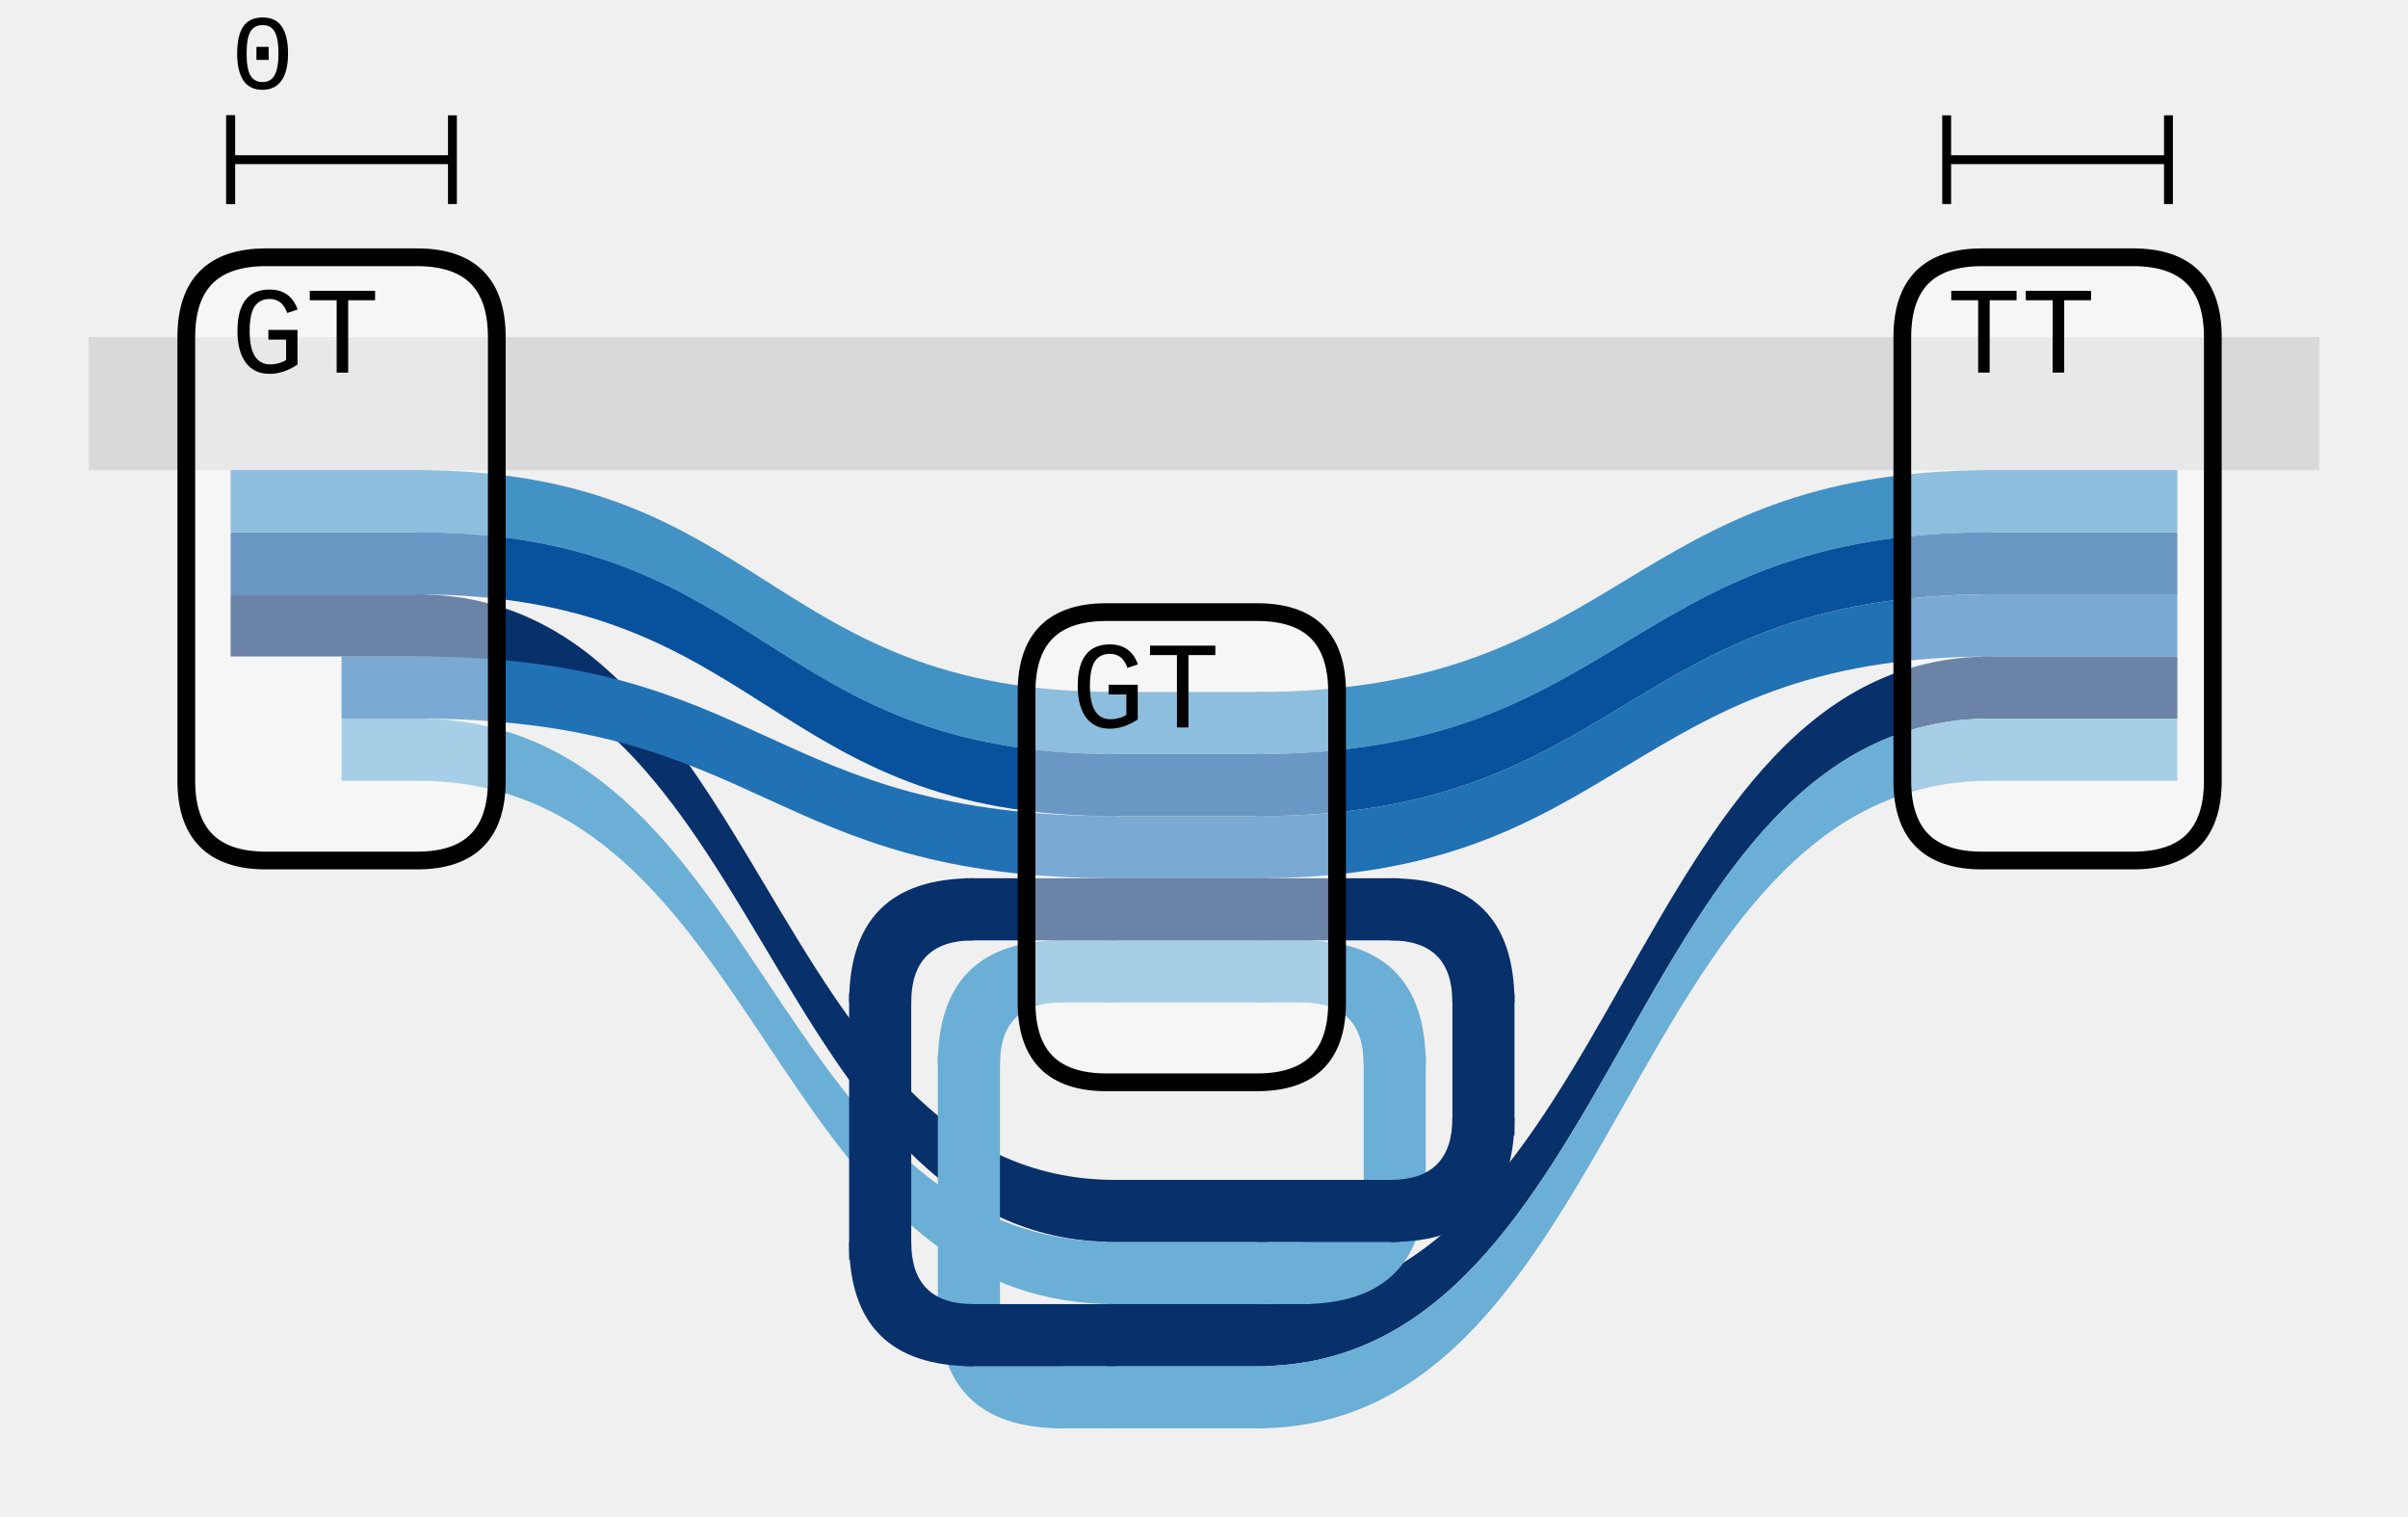
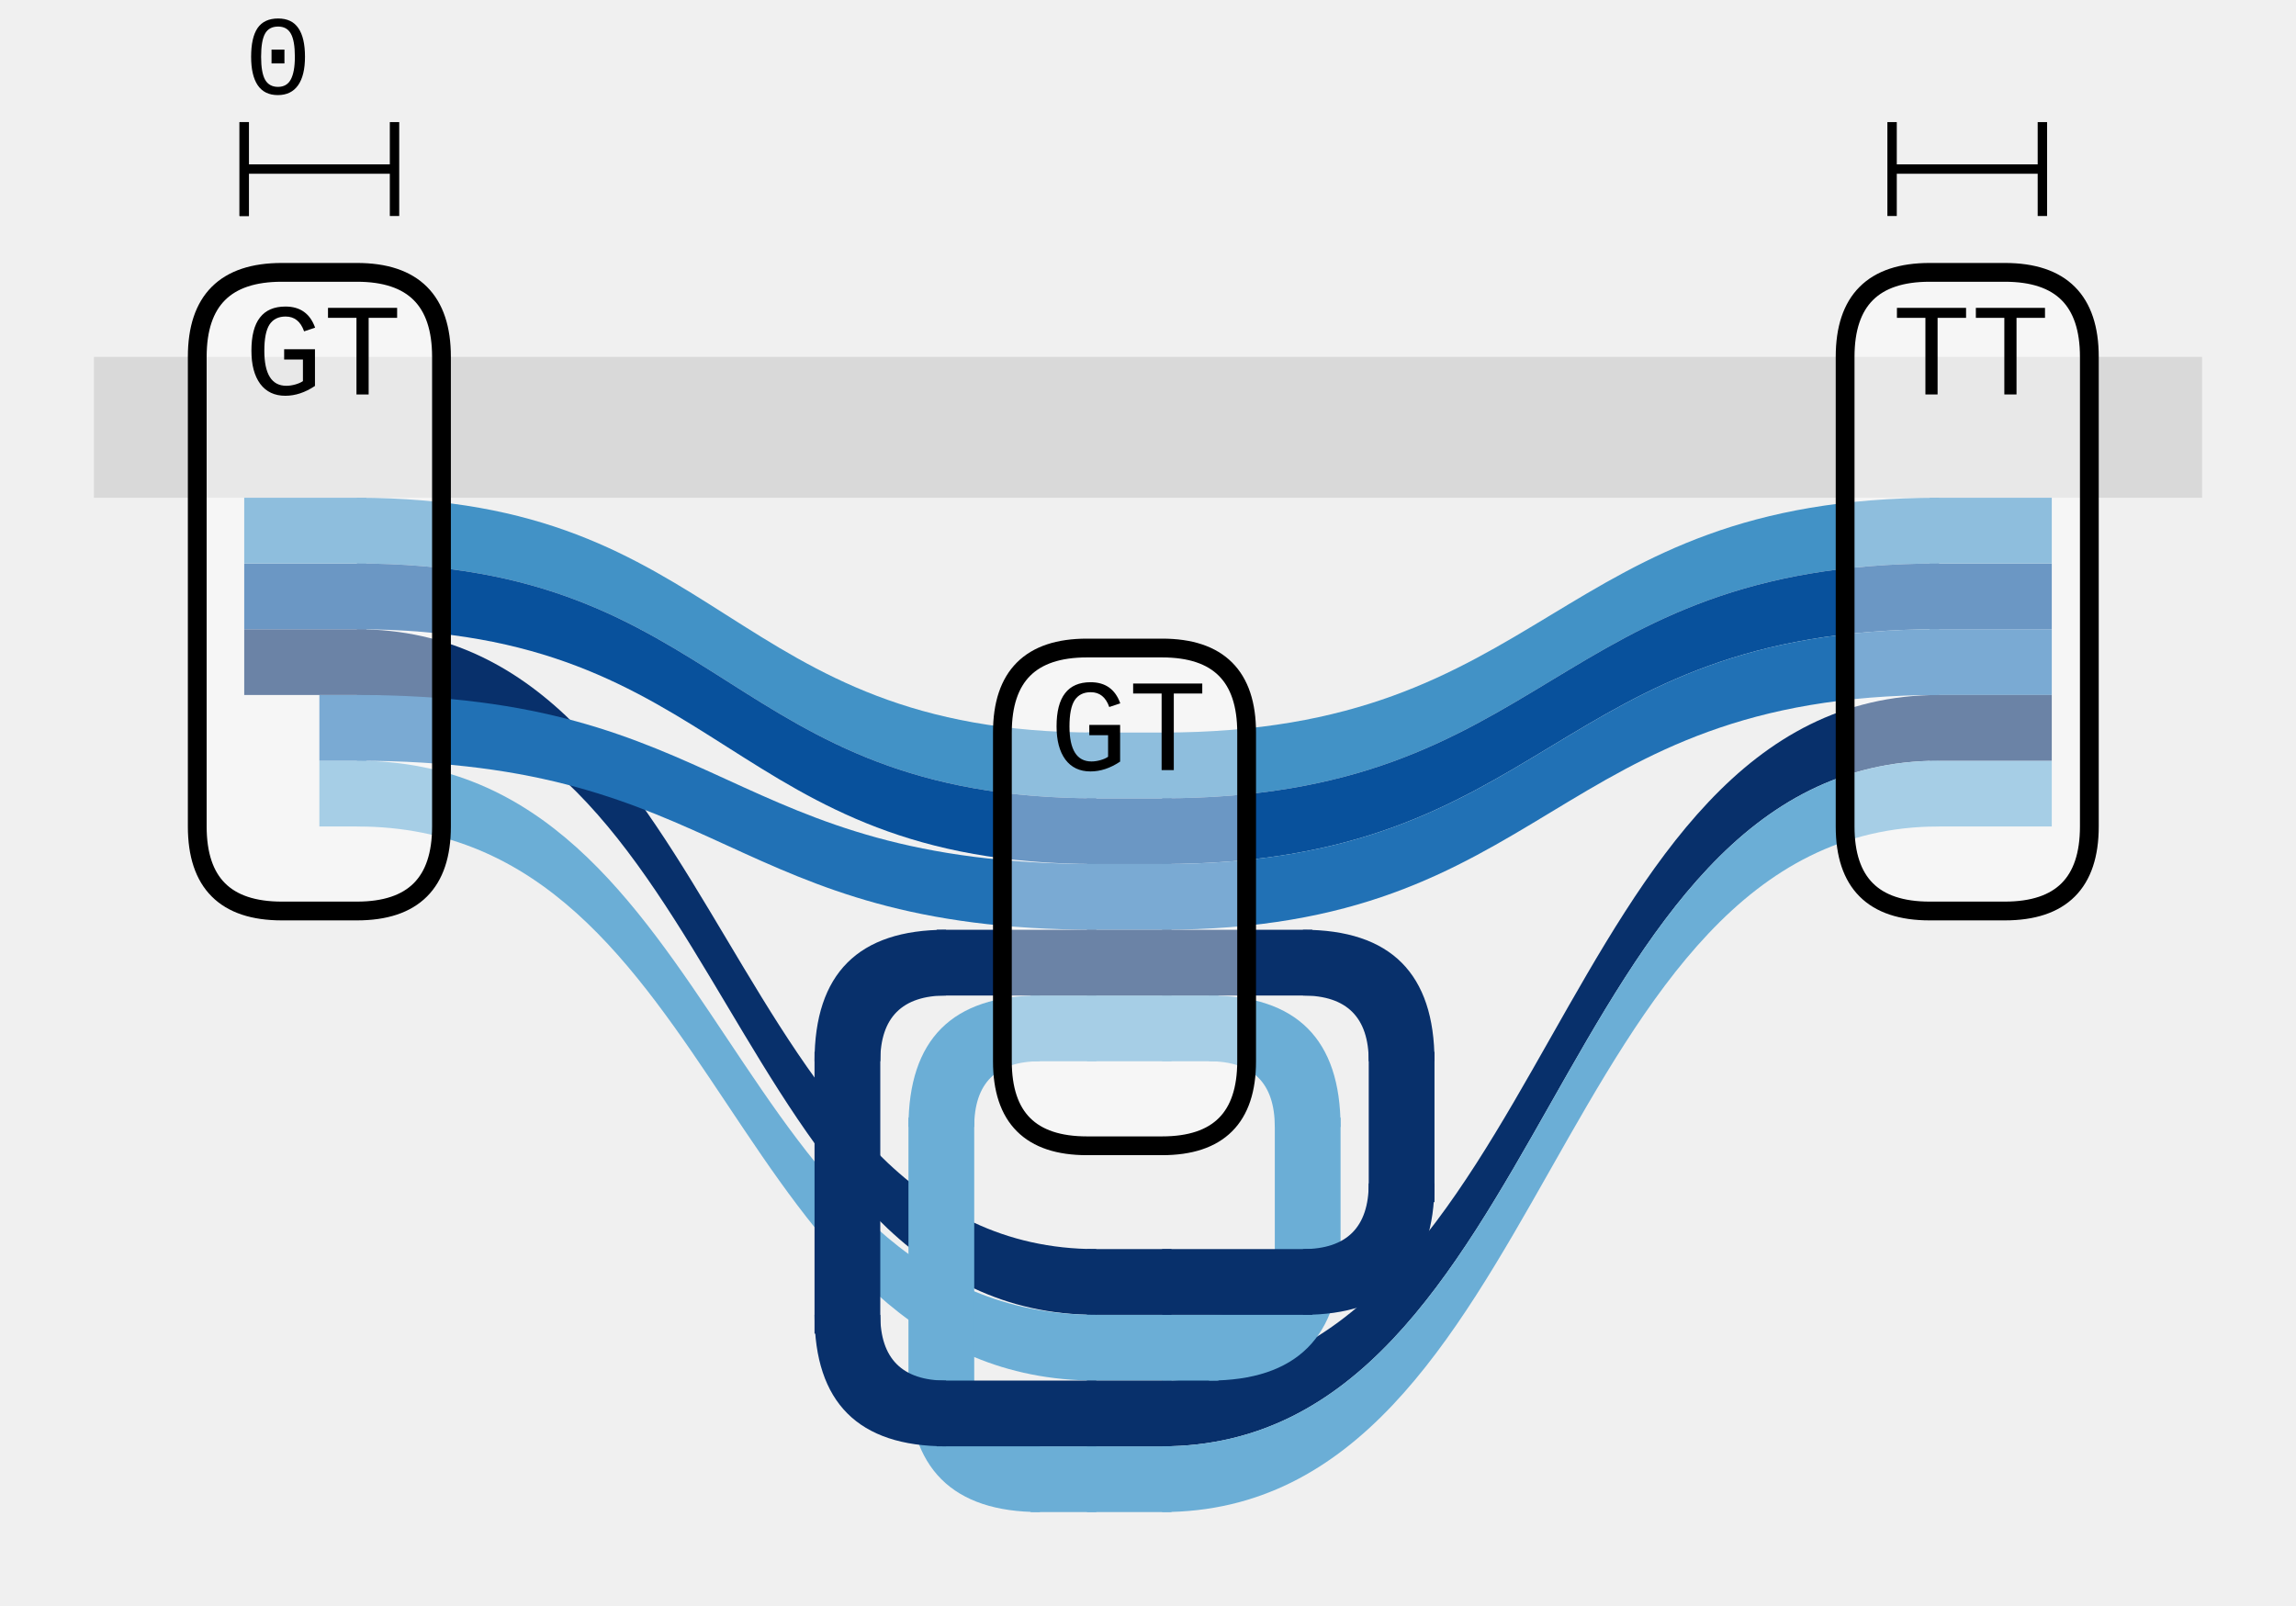
- <svg xmlns="http://www.w3.org/2000/svg" id="tubemap" viewBox="-10 -18 271.429 171">
+ <svg xmlns="http://www.w3.org/2000/svg" id="tubemap" viewBox="-10 -18 244.429 171">
  <g>
    <defs>
      <pattern id="patternA" width="7" height="7" patternUnits="userSpaceOnUse" patternTransform="rotate(45)">
        <rect x="0" y="0" width="7" height="7" fill="#FFFFFF" />
        <rect x="0" y="0" width="3" height="3" fill="#505050" />
        <rect x="4" y="0" width="3" height="3" fill="#505050" />
        <rect x="0" y="4" width="3" height="3" fill="#505050" />
        <rect x="4" y="4" width="3" height="3" fill="#505050" />
      </pattern>
    </defs>
    <g class="track">
-       <rect x="0" y="20" width="251.429" height="15" style="fill: rgb(217, 217, 217); fill-opacity: 1;" trackID="0" trackName="GRCh38.chr14" class="track0" color="#d9d9d9" />
-       <rect x="28.5" y="63" width="9.5" height="7" style="fill: rgb(107, 174, 214); fill-opacity: 1;" trackID="5" trackName="Read4" class="track5" color="#6baed6" />
-       <rect x="114.714" y="122" width="18" height="7" style="fill: rgb(107, 174, 214); fill-opacity: 1;" trackID="5" trackName="Read4" class="track5" color="#6baed6" />
-       <rect x="114.714" y="88" width="18" height="7" style="fill: rgb(107, 174, 214); fill-opacity: 1;" trackID="5" trackName="Read4" class="track5" color="#6baed6" />
-       <rect x="114.714" y="136" width="18" height="7" style="fill: rgb(107, 174, 214); fill-opacity: 1;" trackID="5" trackName="Read4" class="track5" color="#6baed6" />
-       <rect x="213.429" y="63" width="22" height="7" style="fill: rgb(107, 174, 214); fill-opacity: 1;" trackID="5" trackName="Read4" class="track5" color="#6baed6" />
-       <rect x="28.5" y="56" width="9.5" height="7" style="fill: rgb(33, 113, 181); fill-opacity: 1;" trackID="2" trackName="Read1" class="track2" color="#2171b5" />
-       <rect x="114.714" y="74" width="18" height="7" style="fill: rgb(33, 113, 181); fill-opacity: 1;" trackID="2" trackName="Read1" class="track2" color="#2171b5" />
-       <rect x="213.429" y="49" width="22" height="7" style="fill: rgb(33, 113, 181); fill-opacity: 1;" trackID="2" trackName="Read1" class="track2" color="#2171b5" />
-       <rect x="16" y="49" width="22" height="7" style="fill: rgb(8, 48, 107); fill-opacity: 1;" trackID="4" trackName="Read3" class="track4" color="#08306b" />
-       <rect x="114.714" y="115" width="18" height="7" style="fill: rgb(8, 48, 107); fill-opacity: 1;" trackID="4" trackName="Read3" class="track4" color="#08306b" />
-       <rect x="114.714" y="81" width="18" height="7" style="fill: rgb(8, 48, 107); fill-opacity: 1;" trackID="4" trackName="Read3" class="track4" color="#08306b" />
-       <rect x="114.714" y="129" width="18" height="7" style="fill: rgb(8, 48, 107); fill-opacity: 1;" trackID="4" trackName="Read3" class="track4" color="#08306b" />
-       <rect x="213.429" y="56" width="22" height="7" style="fill: rgb(8, 48, 107); fill-opacity: 1;" trackID="4" trackName="Read3" class="track4" color="#08306b" />
-       <rect x="16" y="42" width="22" height="7" style="fill: rgb(8, 81, 156); fill-opacity: 1;" trackID="3" trackName="Read2" class="track3" color="#08519c" />
-       <rect x="114.714" y="67" width="18" height="7" style="fill: rgb(8, 81, 156); fill-opacity: 1;" trackID="3" trackName="Read2" class="track3" color="#08519c" />
-       <rect x="213.429" y="42" width="22" height="7" style="fill: rgb(8, 81, 156); fill-opacity: 1;" trackID="3" trackName="Read2" class="track3" color="#08519c" />
-       <rect x="16" y="35" width="22" height="7" style="fill: rgb(66, 146, 198); fill-opacity: 1;" trackID="1" trackName="Read0" class="track1" color="#4292c6" />
-       <rect x="114.714" y="60" width="18" height="7" style="fill: rgb(66, 146, 198); fill-opacity: 1;" trackID="1" trackName="Read0" class="track1" color="#4292c6" />
-       <rect x="213.429" y="35" width="22" height="7" style="fill: rgb(66, 146, 198); fill-opacity: 1;" trackID="1" trackName="Read0" class="track1" color="#4292c6" />
-       <path d="M 131.714 129 C 173.071 129 173.071 56 214.429 56 V 63 C 173.071 63 173.071 136 131.714 136 Z" style="fill: rgb(8, 48, 107); fill-opacity: 1;" trackID="4" trackName="Read3" class="track4" color="#08306b" />
-       <path d="M 131.714 136 C 173.071 136 173.071 63 214.429 63 V 70 C 173.071 70 173.071 143 131.714 143 Z" style="fill: rgb(107, 174, 214); fill-opacity: 1;" trackID="5" trackName="Read4" class="track5" color="#6baed6" />
-       <path d="M 131.714 60 C 173.071 60 173.071 35 214.429 35 V 42 C 173.071 42 173.071 67 131.714 67 Z" style="fill: rgb(66, 146, 198); fill-opacity: 1;" trackID="1" trackName="Read0" class="track1" color="#4292c6" />
-       <path d="M 131.714 67 C 173.071 67 173.071 42 214.429 42 V 49 C 173.071 49 173.071 74 131.714 74 Z" style="fill: rgb(8, 81, 156); fill-opacity: 1;" trackID="3" trackName="Read2" class="track3" color="#08519c" />
-       <path d="M 131.714 74 C 173.071 74 173.071 49 214.429 49 V 56 C 173.071 56 173.071 81 131.714 81 Z" style="fill: rgb(33, 113, 181); fill-opacity: 1;" trackID="2" trackName="Read1" class="track2" color="#2171b5" />
-       <path d="M 37 49 C 76.357 49 76.357 115 115.714 115 V 122 C 76.357 122 76.357 56 37 56 Z" style="fill: rgb(8, 48, 107); fill-opacity: 1;" trackID="4" trackName="Read3" class="track4" color="#08306b" />
-       <path d="M 37 63 C 76.357 63 76.357 122 115.714 122 V 129 C 76.357 129 76.357 70 37 70 Z" style="fill: rgb(107, 174, 214); fill-opacity: 1;" trackID="5" trackName="Read4" class="track5" color="#6baed6" />
-       <path d="M 37 35 C 76.357 35 76.357 60 115.714 60 V 67 C 76.357 67 76.357 42 37 42 Z" style="fill: rgb(66, 146, 198); fill-opacity: 1;" trackID="1" trackName="Read0" class="track1" color="#4292c6" />
-       <path d="M 37 42 C 76.357 42 76.357 67 115.714 67 V 74 C 76.357 74 76.357 49 37 49 Z" style="fill: rgb(8, 81, 156); fill-opacity: 1;" trackID="3" trackName="Read2" class="track3" color="#08519c" />
-       <path d="M 37 56 C 76.357 56 76.357 74 115.714 74 V 81 C 76.357 81 76.357 63 37 63 Z" style="fill: rgb(33, 113, 181); fill-opacity: 1;" trackID="2" trackName="Read1" class="track2" color="#2171b5" />
-       <rect x="131.714" y="122" width="6" height="7" style="fill: rgb(107, 174, 214);" trackID="5" trackName="Read4" class="track5" color="#6baed6" />
-       <rect x="143.714" y="101" width="7" height="16" style="fill: rgb(107, 174, 214);" trackID="5" trackName="Read4" class="track5" color="#6baed6" />
-       <rect x="131.714" y="88" width="6" height="7" style="fill: rgb(107, 174, 214);" trackID="5" trackName="Read4" class="track5" color="#6baed6" />
-       <rect x="108.714" y="88" width="7" height="7" style="fill: rgb(107, 174, 214);" trackID="5" trackName="Read4" class="track5" color="#6baed6" />
-       <rect x="95.714" y="101" width="7" height="30" style="fill: rgb(107, 174, 214);" trackID="5" trackName="Read4" class="track5" color="#6baed6" />
-       <rect x="108.714" y="136" width="7" height="7" style="fill: rgb(107, 174, 214);" trackID="5" trackName="Read4" class="track5" color="#6baed6" />
-       <path d="M 136.714 122 Q 143.714 122 143.714 115 H 150.714 Q 150.714 129 136.714 129 Z " style="fill: rgb(107, 174, 214);" trackID="5" class="track5" color="#6baed6" />
-       <path d="M 136.714 88 Q 150.714 88 150.714 102 H 143.714 Q 143.714 95 136.714 95 Z " style="fill: rgb(107, 174, 214);" trackID="5" class="track5" color="#6baed6" />
-       <path d="M 109.714 136 Q 102.714 136 102.714 129 H 95.714 Q 95.714 143 109.714 143 Z " style="fill: rgb(107, 174, 214);" trackID="5" class="track5" color="#6baed6" />
-       <path d="M 109.714 88 Q 95.714 88 95.714 102 H 102.714 Q 102.714 95 109.714 95 Z " style="fill: rgb(107, 174, 214);" trackID="5" class="track5" color="#6baed6" />
-       <rect x="131.714" y="115" width="16" height="7" style="fill: rgb(8, 48, 107);" trackID="4" trackName="Read3" class="track4" color="#08306b" />
-       <rect x="153.714" y="94" width="7" height="16" style="fill: rgb(8, 48, 107);" trackID="4" trackName="Read3" class="track4" color="#08306b" />
-       <rect x="131.714" y="81" width="16" height="7" style="fill: rgb(8, 48, 107);" trackID="4" trackName="Read3" class="track4" color="#08306b" />
-       <rect x="98.714" y="81" width="17" height="7" style="fill: rgb(8, 48, 107);" trackID="4" trackName="Read3" class="track4" color="#08306b" />
-       <rect x="85.714" y="94" width="7" height="30" style="fill: rgb(8, 48, 107);" trackID="4" trackName="Read3" class="track4" color="#08306b" />
-       <rect x="98.714" y="129" width="17" height="7" style="fill: rgb(8, 48, 107);" trackID="4" trackName="Read3" class="track4" color="#08306b" />
-       <path d="M 146.714 115 Q 153.714 115 153.714 108 H 160.714 Q 160.714 122 146.714 122 Z " style="fill: rgb(8, 48, 107);" trackID="4" class="track4" color="#08306b" />
-       <path d="M 146.714 81 Q 160.714 81 160.714 95 H 153.714 Q 153.714 88 146.714 88 Z " style="fill: rgb(8, 48, 107);" trackID="4" class="track4" color="#08306b" />
-       <path d="M 99.714 129 Q 92.714 129 92.714 122 H 85.714 Q 85.714 136 99.714 136 Z " style="fill: rgb(8, 48, 107);" trackID="4" class="track4" color="#08306b" />
-       <path d="M 99.714 81 Q 85.714 81 85.714 95 H 92.714 Q 92.714 88 99.714 88 Z " style="fill: rgb(8, 48, 107);" trackID="4" class="track4" color="#08306b" />
+       <rect x="0" y="20" width="224.429" height="15" style="fill: rgb(217, 217, 217); fill-opacity: 1;" trackID="0" trackName="GRCh38.chr14" class="track0" color="#d9d9d9" />
+       <rect x="24" y="63" width="5" height="7" style="fill: rgb(107, 174, 214); fill-opacity: 1;" trackID="5" trackName="Read4" class="track5" color="#6baed6" />
+       <rect x="105.714" y="122" width="9" height="7" style="fill: rgb(107, 174, 214); fill-opacity: 1;" trackID="5" trackName="Read4" class="track5" color="#6baed6" />
+       <rect x="105.714" y="88" width="9" height="7" style="fill: rgb(107, 174, 214); fill-opacity: 1;" trackID="5" trackName="Read4" class="track5" color="#6baed6" />
+       <rect x="105.714" y="136" width="9" height="7" style="fill: rgb(107, 174, 214); fill-opacity: 1;" trackID="5" trackName="Read4" class="track5" color="#6baed6" />
+       <rect x="195.429" y="63" width="13" height="7" style="fill: rgb(107, 174, 214); fill-opacity: 1;" trackID="5" trackName="Read4" class="track5" color="#6baed6" />
+       <rect x="24" y="56" width="5" height="7" style="fill: rgb(33, 113, 181); fill-opacity: 1;" trackID="2" trackName="Read1" class="track2" color="#2171b5" />
+       <rect x="105.714" y="74" width="9" height="7" style="fill: rgb(33, 113, 181); fill-opacity: 1;" trackID="2" trackName="Read1" class="track2" color="#2171b5" />
+       <rect x="195.429" y="49" width="13" height="7" style="fill: rgb(33, 113, 181); fill-opacity: 1;" trackID="2" trackName="Read1" class="track2" color="#2171b5" />
+       <rect x="16" y="49" width="13" height="7" style="fill: rgb(8, 48, 107); fill-opacity: 1;" trackID="4" trackName="Read3" class="track4" color="#08306b" />
+       <rect x="105.714" y="115" width="9" height="7" style="fill: rgb(8, 48, 107); fill-opacity: 1;" trackID="4" trackName="Read3" class="track4" color="#08306b" />
+       <rect x="105.714" y="81" width="9" height="7" style="fill: rgb(8, 48, 107); fill-opacity: 1;" trackID="4" trackName="Read3" class="track4" color="#08306b" />
+       <rect x="105.714" y="129" width="9" height="7" style="fill: rgb(8, 48, 107); fill-opacity: 1;" trackID="4" trackName="Read3" class="track4" color="#08306b" />
+       <rect x="195.429" y="56" width="13" height="7" style="fill: rgb(8, 48, 107); fill-opacity: 1;" trackID="4" trackName="Read3" class="track4" color="#08306b" />
+       <rect x="16" y="42" width="13" height="7" style="fill: rgb(8, 81, 156); fill-opacity: 1;" trackID="3" trackName="Read2" class="track3" color="#08519c" />
+       <rect x="105.714" y="67" width="9" height="7" style="fill: rgb(8, 81, 156); fill-opacity: 1;" trackID="3" trackName="Read2" class="track3" color="#08519c" />
+       <rect x="195.429" y="42" width="13" height="7" style="fill: rgb(8, 81, 156); fill-opacity: 1;" trackID="3" trackName="Read2" class="track3" color="#08519c" />
+       <rect x="16" y="35" width="13" height="7" style="fill: rgb(66, 146, 198); fill-opacity: 1;" trackID="1" trackName="Read0" class="track1" color="#4292c6" />
+       <rect x="105.714" y="60" width="9" height="7" style="fill: rgb(66, 146, 198); fill-opacity: 1;" trackID="1" trackName="Read0" class="track1" color="#4292c6" />
+       <rect x="195.429" y="35" width="13" height="7" style="fill: rgb(66, 146, 198); fill-opacity: 1;" trackID="1" trackName="Read0" class="track1" color="#4292c6" />
+       <path d="M 113.714 129 C 155.071 129 155.071 56 196.429 56 V 63 C 155.071 63 155.071 136 113.714 136 Z" style="fill: rgb(8, 48, 107); fill-opacity: 1;" trackID="4" trackName="Read3" class="track4" color="#08306b" />
+       <path d="M 113.714 136 C 155.071 136 155.071 63 196.429 63 V 70 C 155.071 70 155.071 143 113.714 143 Z" style="fill: rgb(107, 174, 214); fill-opacity: 1;" trackID="5" trackName="Read4" class="track5" color="#6baed6" />
+       <path d="M 113.714 60 C 155.071 60 155.071 35 196.429 35 V 42 C 155.071 42 155.071 67 113.714 67 Z" style="fill: rgb(66, 146, 198); fill-opacity: 1;" trackID="1" trackName="Read0" class="track1" color="#4292c6" />
+       <path d="M 113.714 67 C 155.071 67 155.071 42 196.429 42 V 49 C 155.071 49 155.071 74 113.714 74 Z" style="fill: rgb(8, 81, 156); fill-opacity: 1;" trackID="3" trackName="Read2" class="track3" color="#08519c" />
+       <path d="M 113.714 74 C 155.071 74 155.071 49 196.429 49 V 56 C 155.071 56 155.071 81 113.714 81 Z" style="fill: rgb(33, 113, 181); fill-opacity: 1;" trackID="2" trackName="Read1" class="track2" color="#2171b5" />
+       <path d="M 28 49 C 67.357 49 67.357 115 106.714 115 V 122 C 67.357 122 67.357 56 28 56 Z" style="fill: rgb(8, 48, 107); fill-opacity: 1;" trackID="4" trackName="Read3" class="track4" color="#08306b" />
+       <path d="M 28 63 C 67.357 63 67.357 122 106.714 122 V 129 C 67.357 129 67.357 70 28 70 Z" style="fill: rgb(107, 174, 214); fill-opacity: 1;" trackID="5" trackName="Read4" class="track5" color="#6baed6" />
+       <path d="M 28 35 C 67.357 35 67.357 60 106.714 60 V 67 C 67.357 67 67.357 42 28 42 Z" style="fill: rgb(66, 146, 198); fill-opacity: 1;" trackID="1" trackName="Read0" class="track1" color="#4292c6" />
+       <path d="M 28 42 C 67.357 42 67.357 67 106.714 67 V 74 C 67.357 74 67.357 49 28 49 Z" style="fill: rgb(8, 81, 156); fill-opacity: 1;" trackID="3" trackName="Read2" class="track3" color="#08519c" />
+       <path d="M 28 56 C 67.357 56 67.357 74 106.714 74 V 81 C 67.357 81 67.357 63 28 63 Z" style="fill: rgb(33, 113, 181); fill-opacity: 1;" trackID="2" trackName="Read1" class="track2" color="#2171b5" />
+       <rect x="113.714" y="122" width="6" height="7" style="fill: rgb(107, 174, 214);" trackID="5" trackName="Read4" class="track5" color="#6baed6" />
+       <rect x="125.714" y="101" width="7" height="16" style="fill: rgb(107, 174, 214);" trackID="5" trackName="Read4" class="track5" color="#6baed6" />
+       <rect x="113.714" y="88" width="6" height="7" style="fill: rgb(107, 174, 214);" trackID="5" trackName="Read4" class="track5" color="#6baed6" />
+       <rect x="99.714" y="88" width="7" height="7" style="fill: rgb(107, 174, 214);" trackID="5" trackName="Read4" class="track5" color="#6baed6" />
+       <rect x="86.714" y="101" width="7" height="30" style="fill: rgb(107, 174, 214);" trackID="5" trackName="Read4" class="track5" color="#6baed6" />
+       <rect x="99.714" y="136" width="7" height="7" style="fill: rgb(107, 174, 214);" trackID="5" trackName="Read4" class="track5" color="#6baed6" />
+       <path d="M 118.714 122 Q 125.714 122 125.714 115 H 132.714 Q 132.714 129 118.714 129 Z " style="fill: rgb(107, 174, 214);" trackID="5" class="track5" color="#6baed6" />
+       <path d="M 118.714 88 Q 132.714 88 132.714 102 H 125.714 Q 125.714 95 118.714 95 Z " style="fill: rgb(107, 174, 214);" trackID="5" class="track5" color="#6baed6" />
+       <path d="M 100.714 136 Q 93.714 136 93.714 129 H 86.714 Q 86.714 143 100.714 143 Z " style="fill: rgb(107, 174, 214);" trackID="5" class="track5" color="#6baed6" />
+       <path d="M 100.714 88 Q 86.714 88 86.714 102 H 93.714 Q 93.714 95 100.714 95 Z " style="fill: rgb(107, 174, 214);" trackID="5" class="track5" color="#6baed6" />
+       <rect x="113.714" y="115" width="16" height="7" style="fill: rgb(8, 48, 107);" trackID="4" trackName="Read3" class="track4" color="#08306b" />
+       <rect x="135.714" y="94" width="7" height="16" style="fill: rgb(8, 48, 107);" trackID="4" trackName="Read3" class="track4" color="#08306b" />
+       <rect x="113.714" y="81" width="16" height="7" style="fill: rgb(8, 48, 107);" trackID="4" trackName="Read3" class="track4" color="#08306b" />
+       <rect x="89.714" y="81" width="17" height="7" style="fill: rgb(8, 48, 107);" trackID="4" trackName="Read3" class="track4" color="#08306b" />
+       <rect x="76.714" y="94" width="7" height="30" style="fill: rgb(8, 48, 107);" trackID="4" trackName="Read3" class="track4" color="#08306b" />
+       <rect x="89.714" y="129" width="17" height="7" style="fill: rgb(8, 48, 107);" trackID="4" trackName="Read3" class="track4" color="#08306b" />
+       <path d="M 128.714 115 Q 135.714 115 135.714 108 H 142.714 Q 142.714 122 128.714 122 Z " style="fill: rgb(8, 48, 107);" trackID="4" class="track4" color="#08306b" />
+       <path d="M 128.714 81 Q 142.714 81 142.714 95 H 135.714 Q 135.714 88 128.714 88 Z " style="fill: rgb(8, 48, 107);" trackID="4" class="track4" color="#08306b" />
+       <path d="M 90.714 129 Q 83.714 129 83.714 122 H 76.714 Q 76.714 136 90.714 136 Z " style="fill: rgb(8, 48, 107);" trackID="4" class="track4" color="#08306b" />
+       <path d="M 90.714 81 Q 76.714 81 76.714 95 H 83.714 Q 83.714 88 90.714 88 Z " style="fill: rgb(8, 48, 107);" trackID="4" class="track4" color="#08306b" />
    </g>
    <g class="node">
-       <path id="60080785" d="M 105.714 60 Q 105.714 51 114.714 51 L 131.714 51 Q 140.714 51 140.714 60 L 140.714 95 Q 140.714 104 131.714 104 L 114.714 104 Q 105.714 104 105.714 95 L 105.714 60" style="fill: rgb(255, 255, 255); fill-opacity: 0.4; stroke: rgb(0, 0, 0); stroke-width: 2px;" />
-       <path id="60080783" d="M 204.429 20 Q 204.429 11 213.429 11 L 230.429 11 Q 239.429 11 239.429 20 L 239.429 70 Q 239.429 79 230.429 79 L 213.429 79 Q 204.429 79 204.429 70 L 204.429 20" style="fill: rgb(255, 255, 255); fill-opacity: 0.4; stroke: rgb(0, 0, 0); stroke-width: 2px;" />
-       <path id="60080786" d="M 11 20 Q 11 11 20 11 L 37 11 Q 46 11 46 20 L 46 70 Q 46 79 37 79 L 20 79 Q 11 79 11 70 L 11 20" style="fill: rgb(255, 255, 255); fill-opacity: 0.4; stroke: rgb(0, 0, 0); stroke-width: 2px;" />
+       <path id="60080785" d="M 96.714 60 Q 96.714 51 105.714 51 L 113.714 51 Q 122.714 51 122.714 60 L 122.714 95 Q 122.714 104 113.714 104 L 105.714 104 Q 96.714 104 96.714 95 L 96.714 60" style="fill: rgb(255, 255, 255); fill-opacity: 0.4; stroke: rgb(0, 0, 0); stroke-width: 2px;" />
+       <path id="60080783" d="M 186.429 20 Q 186.429 11 195.429 11 L 203.429 11 Q 212.429 11 212.429 20 L 212.429 70 Q 212.429 79 203.429 79 L 195.429 79 Q 186.429 79 186.429 70 L 186.429 20" style="fill: rgb(255, 255, 255); fill-opacity: 0.4; stroke: rgb(0, 0, 0); stroke-width: 2px;" />
+       <path id="60080786" d="M 11 20 Q 11 11 20 11 L 28 11 Q 37 11 37 20 L 37 70 Q 37 79 28 79 L 20 79 Q 11 79 11 70 L 11 20" style="fill: rgb(255, 255, 255); fill-opacity: 0.4; stroke: rgb(0, 0, 0); stroke-width: 2px;" />
    </g>
    <g class="sequence-labels-layer">
-       <text x="110.714" y="64" font-family="&quot;Courier New&quot;, &quot;Courier&quot;, &quot;Lucida Console&quot;, monospace" font-size="14px" fill="black" style="pointer-events: none;">GT</text>
-       <text x="209.429" y="24" font-family="&quot;Courier New&quot;, &quot;Courier&quot;, &quot;Lucida Console&quot;, monospace" font-size="14px" fill="black" style="pointer-events: none;">TT</text>
+       <text x="101.714" y="64" font-family="&quot;Courier New&quot;, &quot;Courier&quot;, &quot;Lucida Console&quot;, monospace" font-size="14px" fill="black" style="pointer-events: none;">GT</text>
+       <text x="191.429" y="24" font-family="&quot;Courier New&quot;, &quot;Courier&quot;, &quot;Lucida Console&quot;, monospace" font-size="14px" fill="black" style="pointer-events: none;">TT</text>
      <text x="16" y="24" font-family="&quot;Courier New&quot;, &quot;Courier&quot;, &quot;Lucida Console&quot;, monospace" font-size="14px" fill="black" style="pointer-events: none;">GT</text>
    </g>
-     <line x1="16" y1="0" x2="41" y2="0" stroke-width="1" stroke="black" />
+     <line x1="16" y1="0" x2="32" y2="0" stroke-width="1" stroke="black" />
    <line x1="16" y1="-5" x2="16" y2="5" stroke-width="1" stroke="black" />
-     <line x1="41" y1="-5" x2="41" y2="5" stroke-width="1" stroke="black" />
-     <line x1="209.429" y1="0" x2="234.429" y2="0" stroke-width="1" stroke="black" />
-     <line x1="209.429" y1="-5" x2="209.429" y2="5" stroke-width="1" stroke="black" />
-     <line x1="234.429" y1="-5" x2="234.429" y2="5" stroke-width="1" stroke="black" />
+     <line x1="32" y1="-5" x2="32" y2="5" stroke-width="1" stroke="black" />
+     <line x1="191.429" y1="0" x2="207.429" y2="0" stroke-width="1" stroke="black" />
+     <line x1="191.429" y1="-5" x2="191.429" y2="5" stroke-width="1" stroke="black" />
+     <line x1="207.429" y1="-5" x2="207.429" y2="5" stroke-width="1" stroke="black" />
    <text text-anchor="start" x="16" y="-8" font-family="&quot;Courier New&quot;, &quot;Courier&quot;, &quot;Lucida Console&quot;, monospace" font-size="12px" fill="black" style="pointer-events: none;">0</text>
    <line x1="16" y1="-5" x2="16" y2="5" stroke-width="1" stroke="black" />
    <g class="mismatches-layer" />
  </g>
</svg>
